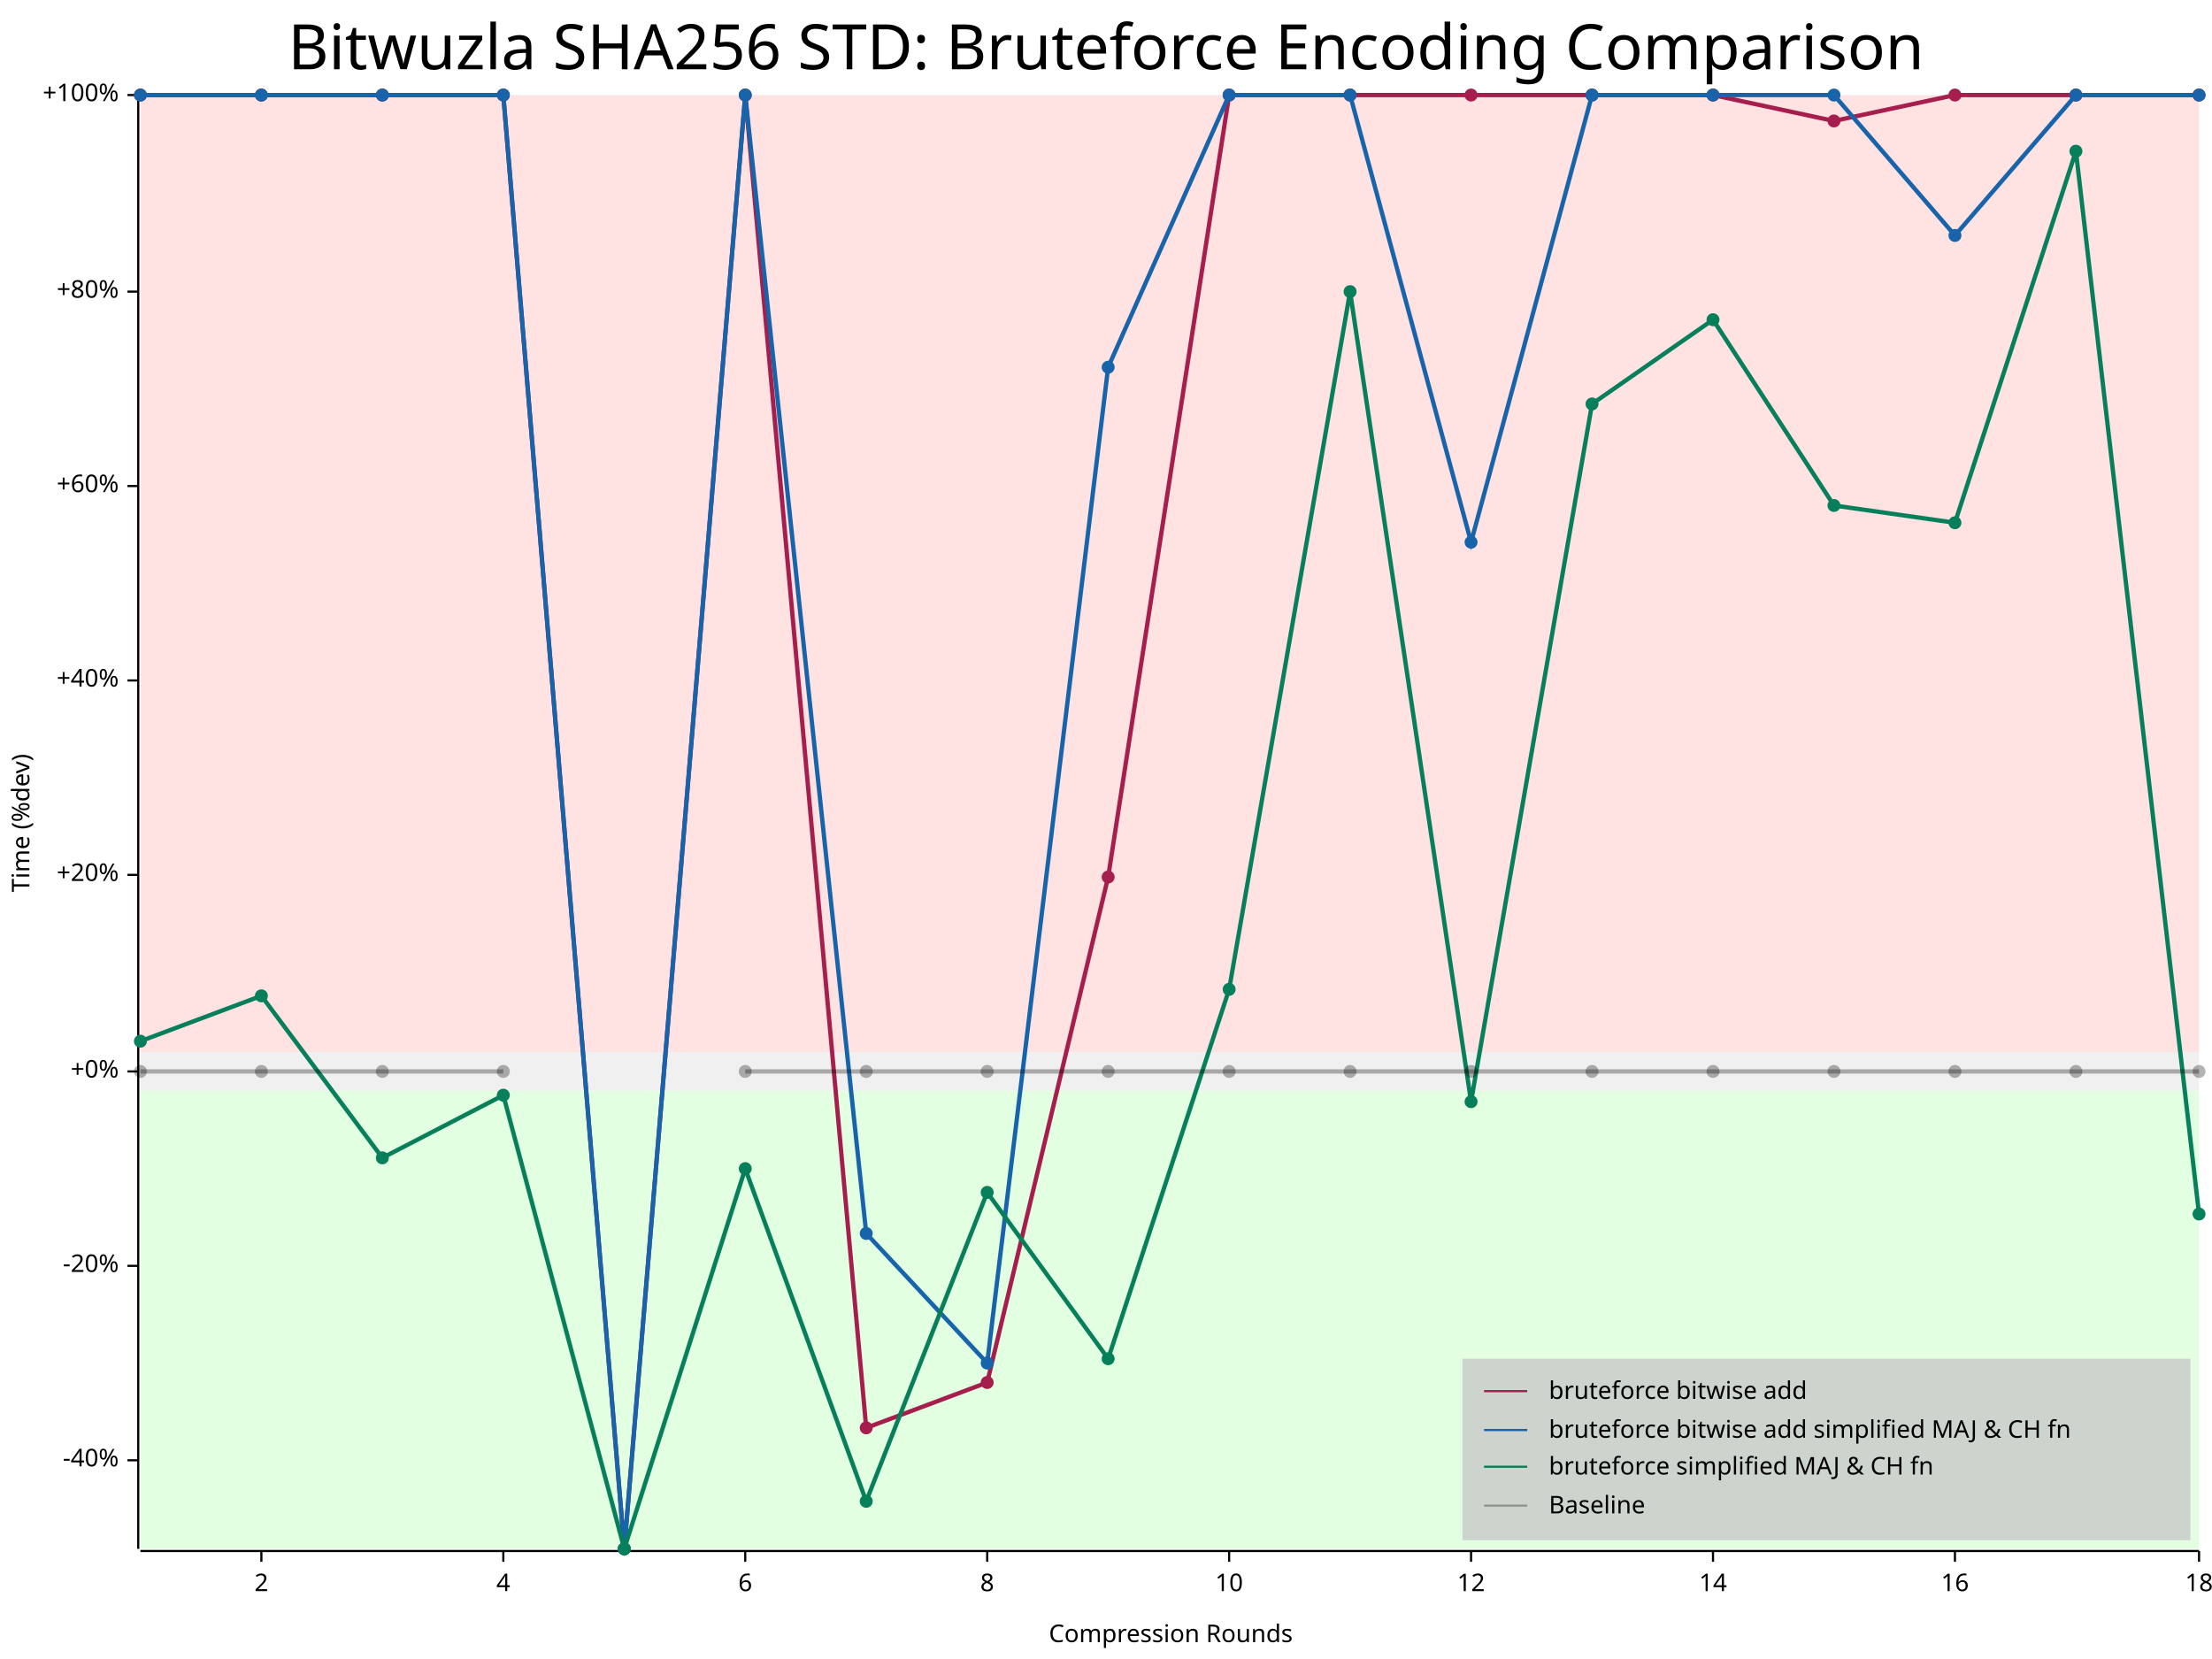
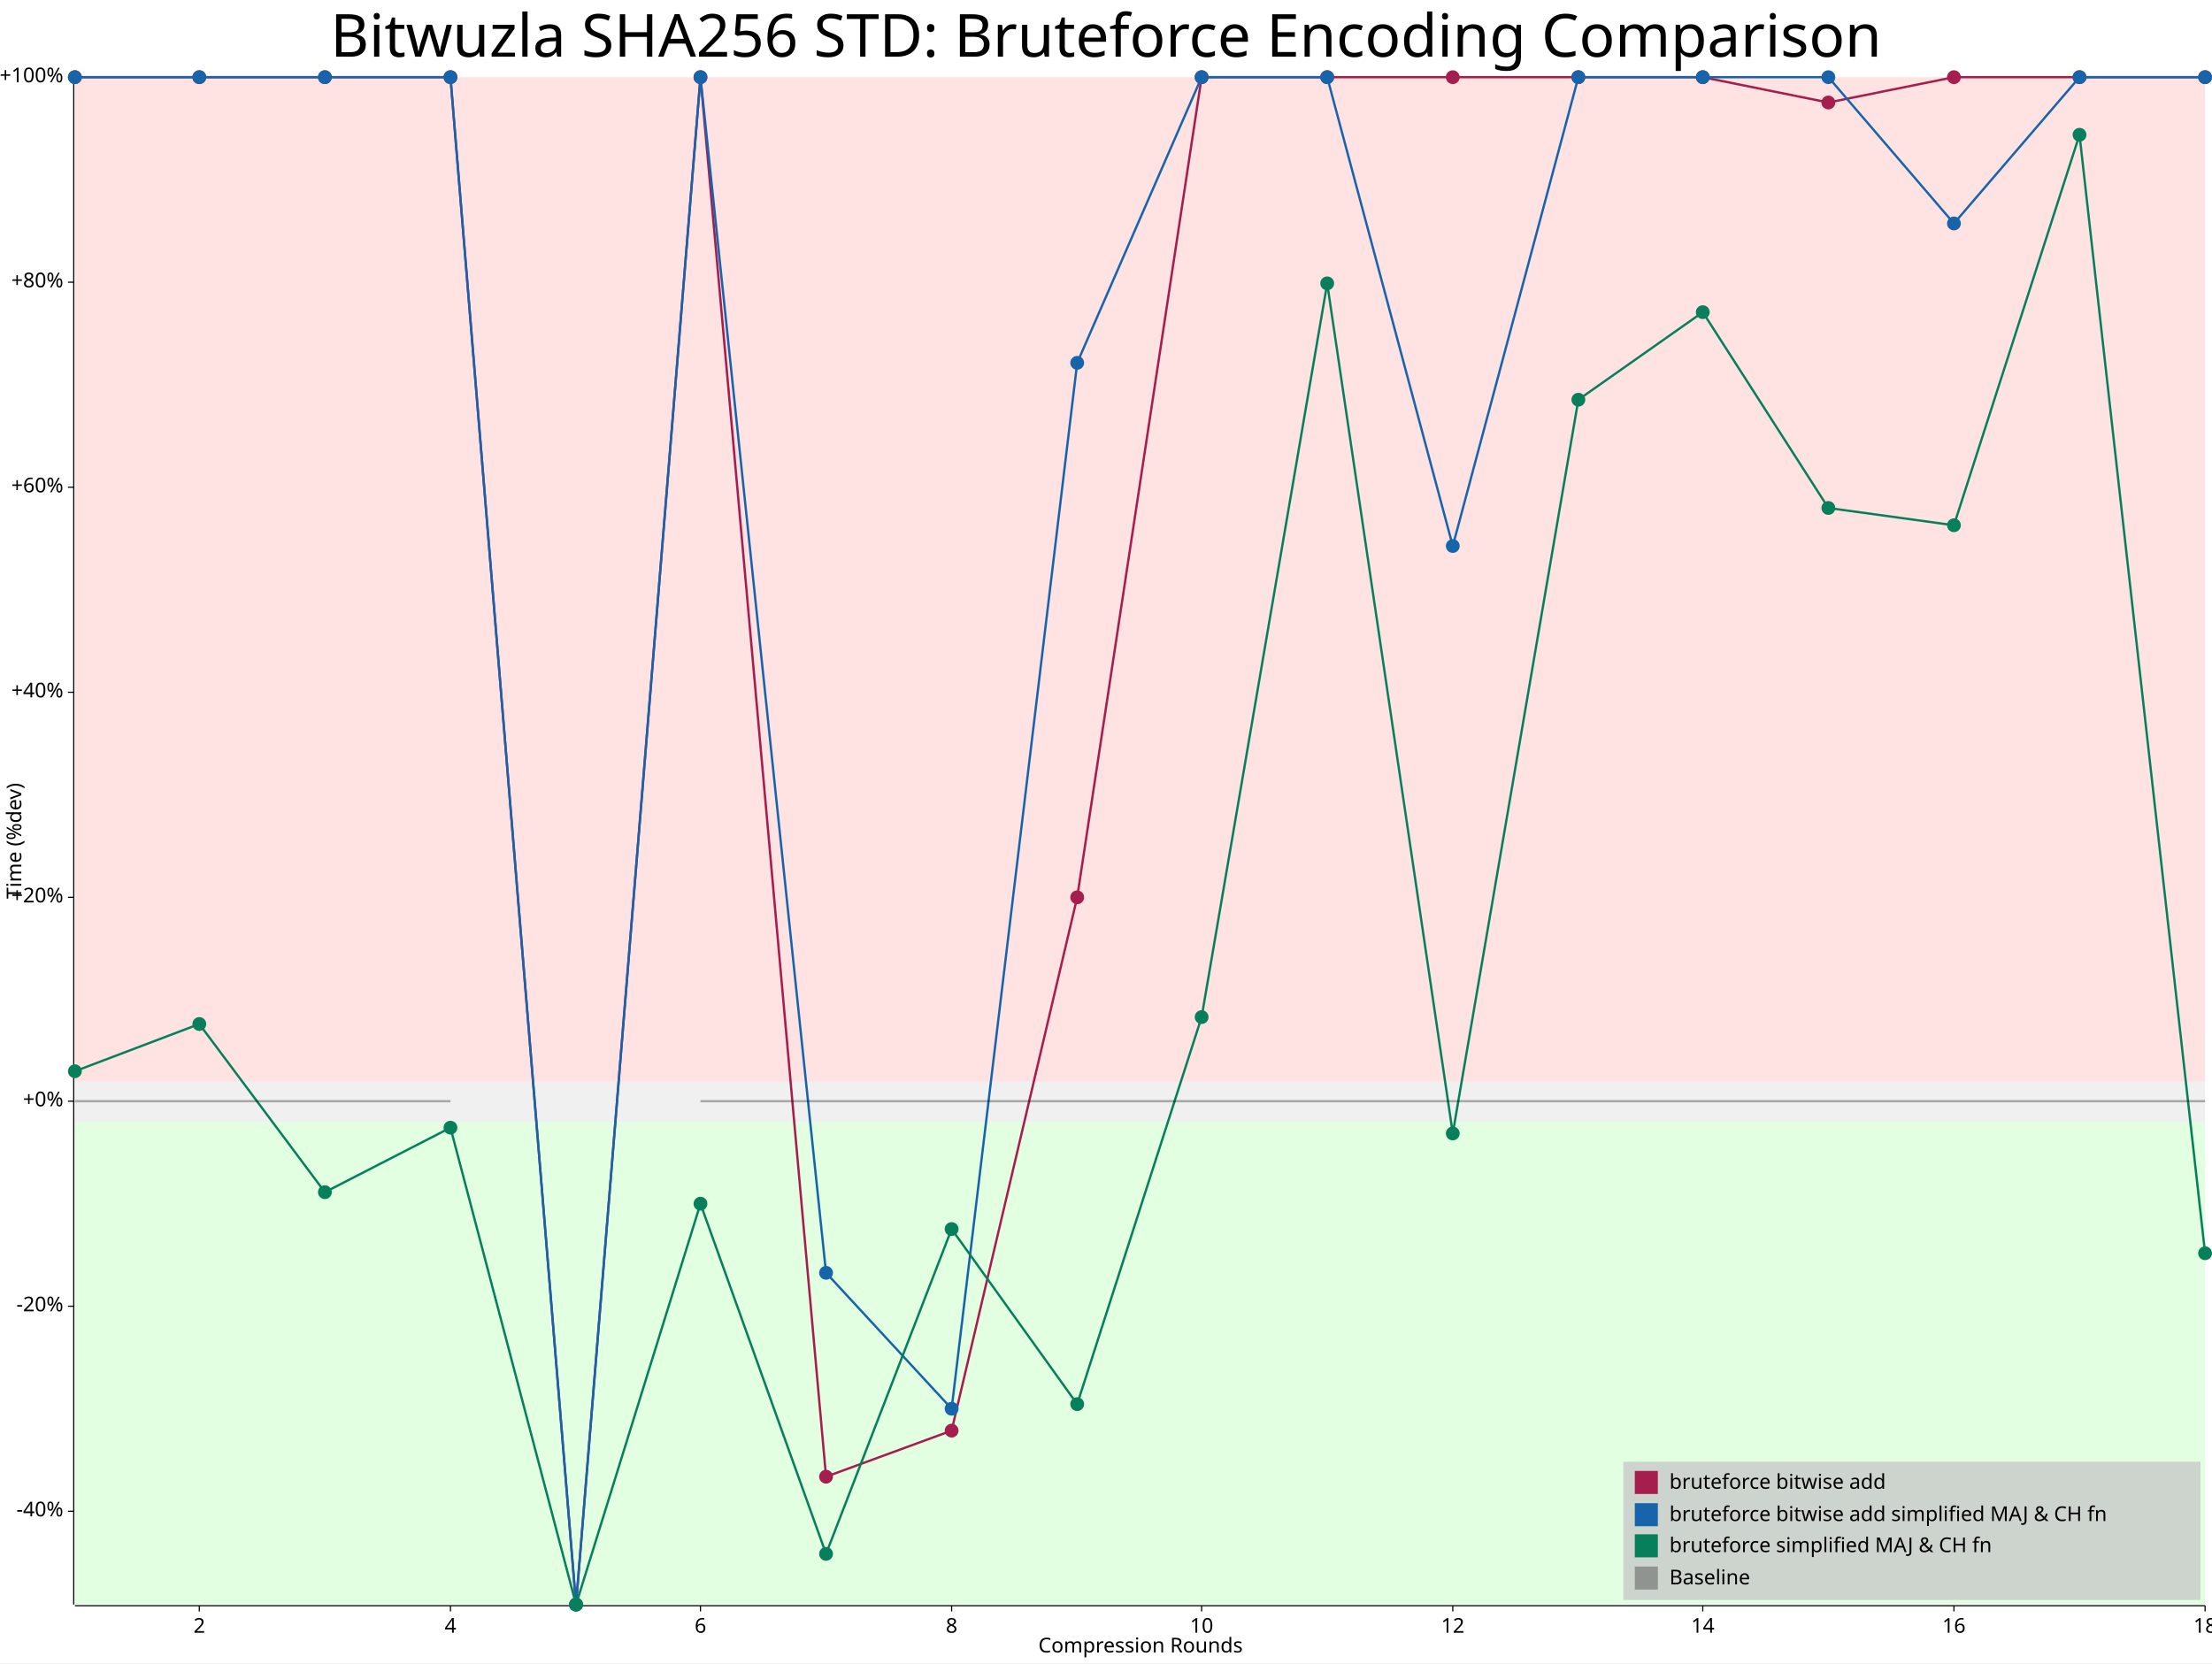
- <svg xmlns="http://www.w3.org/2000/svg" width="1024" height="768" viewBox="0 0 1024 768">
-   <rect x="0" y="0" width="1024" height="768" opacity="1" fill="#FFFFFF" stroke="none" />
-   <text x="512" y="10" dy="0.76em" text-anchor="middle" font-family="noto sans" font-size="29.032" opacity="1" fill="#000000">
+ <svg xmlns="http://www.w3.org/2000/svg" width="1920" height="1444" viewBox="0 0 1920 1444">
+   <rect x="0" y="0" width="1920" height="1444" opacity="1" fill="#FFFFFF" stroke="none" />
+   <text x="960" y="10" dy="0.76em" text-anchor="middle" font-family="noto sans" font-size="51.613" opacity="1" fill="#000000">
Bitwuzla SHA256 STD: Bruteforce Encoding Comparison
</text>
-   <rect x="65" y="505" width="953" height="212" opacity="0.4" fill="#B6FFB6" stroke="none" />
-   <rect x="65" y="487" width="953" height="18" opacity="0.2" fill="#B6B6B6" stroke="none" />
-   <rect x="65" y="44" width="953" height="443" opacity="0.4" fill="#FFB6B6" stroke="none" />
-   <text x="542" y="763" dy="-0.5ex" text-anchor="middle" font-family="noto sans" font-size="11.29" opacity="1" fill="#000000">
+   <rect x="65" y="974" width="1849" height="419" opacity="0.4" fill="#B6FFB6" stroke="none" />
+   <rect x="65" y="939" width="1849" height="35" opacity="0.2" fill="#B6B6B6" stroke="none" />
+   <rect x="65" y="67" width="1849" height="872" opacity="0.4" fill="#FFB6B6" stroke="none" />
+   <text x="990" y="1439" dy="-0.5ex" text-anchor="middle" font-family="noto sans" font-size="17.742" opacity="1" fill="#000000">
Compression Rounds
</text>
-   <polyline fill="none" opacity="1" stroke="#000000" stroke-width="1" points="65,718 1018,718 " />
-   <text x="121" y="728" dy="0.76em" text-anchor="middle" font-family="noto sans" font-size="11.29" opacity="1" fill="#000000">
+   <polyline fill="none" opacity="1" stroke="#000000" stroke-width="1" points="65,1394 1914,1394 " />
+   <text x="173" y="1404" dy="0.76em" text-anchor="middle" font-family="noto sans" font-size="17.742" opacity="1" fill="#000000">
2
</text>
-   <polyline fill="none" opacity="1" stroke="#000000" stroke-width="1" points="121,718 121,723 " />
-   <text x="233" y="728" dy="0.76em" text-anchor="middle" font-family="noto sans" font-size="11.29" opacity="1" fill="#000000">
+   <polyline fill="none" opacity="1" stroke="#000000" stroke-width="1" points="173,1394 173,1399 " />
+   <text x="391" y="1404" dy="0.76em" text-anchor="middle" font-family="noto sans" font-size="17.742" opacity="1" fill="#000000">
4
</text>
-   <polyline fill="none" opacity="1" stroke="#000000" stroke-width="1" points="233,718 233,723 " />
-   <text x="345" y="728" dy="0.76em" text-anchor="middle" font-family="noto sans" font-size="11.29" opacity="1" fill="#000000">
+   <polyline fill="none" opacity="1" stroke="#000000" stroke-width="1" points="391,1394 391,1399 " />
+   <text x="608" y="1404" dy="0.76em" text-anchor="middle" font-family="noto sans" font-size="17.742" opacity="1" fill="#000000">
6
</text>
-   <polyline fill="none" opacity="1" stroke="#000000" stroke-width="1" points="345,718 345,723 " />
-   <text x="457" y="728" dy="0.76em" text-anchor="middle" font-family="noto sans" font-size="11.29" opacity="1" fill="#000000">
+   <polyline fill="none" opacity="1" stroke="#000000" stroke-width="1" points="608,1394 608,1399 " />
+   <text x="826" y="1404" dy="0.76em" text-anchor="middle" font-family="noto sans" font-size="17.742" opacity="1" fill="#000000">
8
</text>
-   <polyline fill="none" opacity="1" stroke="#000000" stroke-width="1" points="457,718 457,723 " />
-   <text x="569" y="728" dy="0.76em" text-anchor="middle" font-family="noto sans" font-size="11.29" opacity="1" fill="#000000">
+   <polyline fill="none" opacity="1" stroke="#000000" stroke-width="1" points="826,1394 826,1399 " />
+   <text x="1043" y="1404" dy="0.76em" text-anchor="middle" font-family="noto sans" font-size="17.742" opacity="1" fill="#000000">
10
</text>
-   <polyline fill="none" opacity="1" stroke="#000000" stroke-width="1" points="569,718 569,723 " />
-   <text x="681" y="728" dy="0.76em" text-anchor="middle" font-family="noto sans" font-size="11.29" opacity="1" fill="#000000">
+   <polyline fill="none" opacity="1" stroke="#000000" stroke-width="1" points="1043,1394 1043,1399 " />
+   <text x="1261" y="1404" dy="0.76em" text-anchor="middle" font-family="noto sans" font-size="17.742" opacity="1" fill="#000000">
12
</text>
-   <polyline fill="none" opacity="1" stroke="#000000" stroke-width="1" points="681,718 681,723 " />
-   <text x="793" y="728" dy="0.76em" text-anchor="middle" font-family="noto sans" font-size="11.29" opacity="1" fill="#000000">
+   <polyline fill="none" opacity="1" stroke="#000000" stroke-width="1" points="1261,1394 1261,1399 " />
+   <text x="1478" y="1404" dy="0.76em" text-anchor="middle" font-family="noto sans" font-size="17.742" opacity="1" fill="#000000">
14
</text>
-   <polyline fill="none" opacity="1" stroke="#000000" stroke-width="1" points="793,718 793,723 " />
-   <text x="905" y="728" dy="0.76em" text-anchor="middle" font-family="noto sans" font-size="11.29" opacity="1" fill="#000000">
+   <polyline fill="none" opacity="1" stroke="#000000" stroke-width="1" points="1478,1394 1478,1399 " />
+   <text x="1696" y="1404" dy="0.76em" text-anchor="middle" font-family="noto sans" font-size="17.742" opacity="1" fill="#000000">
16
</text>
-   <polyline fill="none" opacity="1" stroke="#000000" stroke-width="1" points="905,718 905,723 " />
-   <text x="1018" y="728" dy="0.76em" text-anchor="middle" font-family="noto sans" font-size="11.29" opacity="1" fill="#000000">
+   <polyline fill="none" opacity="1" stroke="#000000" stroke-width="1" points="1696,1394 1696,1399 " />
+   <text x="1914" y="1404" dy="0.76em" text-anchor="middle" font-family="noto sans" font-size="17.742" opacity="1" fill="#000000">
18
</text>
-   <polyline fill="none" opacity="1" stroke="#000000" stroke-width="1" points="1018,718 1018,723 " />
-   <text x="5" y="381" dy="0.76em" text-anchor="middle" font-family="noto sans" font-size="11.29" opacity="1" fill="#000000" transform="rotate(270, 5, 381)">
+   <polyline fill="none" opacity="1" stroke="#000000" stroke-width="1" points="1914,1394 1914,1399 " />
+   <text x="5" y="730" dy="0.76em" text-anchor="middle" font-family="noto sans" font-size="17.742" opacity="1" fill="#000000" transform="rotate(270, 5, 730)">
Time (%dev)
</text>
-   <polyline fill="none" opacity="1" stroke="#000000" stroke-width="1" points="64,44 64,717 " />
-   <text x="55" y="676" dy="0.5ex" text-anchor="end" font-family="noto sans" font-size="11.29" opacity="1" fill="#000000">
+   <polyline fill="none" opacity="1" stroke="#000000" stroke-width="1" points="64,67 64,1393 " />
+   <text x="55" y="1312" dy="0.5ex" text-anchor="end" font-family="noto sans" font-size="17.742" opacity="1" fill="#000000">
-40%
</text>
-   <polyline fill="none" opacity="1" stroke="#000000" stroke-width="1" points="59,676 64,676 " />
-   <text x="55" y="586" dy="0.5ex" text-anchor="end" font-family="noto sans" font-size="11.29" opacity="1" fill="#000000">
+   <polyline fill="none" opacity="1" stroke="#000000" stroke-width="1" points="59,1312 64,1312 " />
+   <text x="55" y="1134" dy="0.5ex" text-anchor="end" font-family="noto sans" font-size="17.742" opacity="1" fill="#000000">
-20%
</text>
-   <polyline fill="none" opacity="1" stroke="#000000" stroke-width="1" points="59,586 64,586 " />
-   <text x="55" y="496" dy="0.5ex" text-anchor="end" font-family="noto sans" font-size="11.29" opacity="1" fill="#000000">
+   <polyline fill="none" opacity="1" stroke="#000000" stroke-width="1" points="59,1134 64,1134 " />
+   <text x="55" y="956" dy="0.5ex" text-anchor="end" font-family="noto sans" font-size="17.742" opacity="1" fill="#000000">
+0%
</text>
-   <polyline fill="none" opacity="1" stroke="#000000" stroke-width="1" points="59,496 64,496 " />
-   <text x="55" y="405" dy="0.5ex" text-anchor="end" font-family="noto sans" font-size="11.29" opacity="1" fill="#000000">
+   <polyline fill="none" opacity="1" stroke="#000000" stroke-width="1" points="59,956 64,956 " />
+   <text x="55" y="779" dy="0.5ex" text-anchor="end" font-family="noto sans" font-size="17.742" opacity="1" fill="#000000">
+20%
</text>
-   <polyline fill="none" opacity="1" stroke="#000000" stroke-width="1" points="59,405 64,405 " />
-   <text x="55" y="315" dy="0.5ex" text-anchor="end" font-family="noto sans" font-size="11.29" opacity="1" fill="#000000">
+   <polyline fill="none" opacity="1" stroke="#000000" stroke-width="1" points="59,779 64,779 " />
+   <text x="55" y="601" dy="0.5ex" text-anchor="end" font-family="noto sans" font-size="17.742" opacity="1" fill="#000000">
+40%
</text>
-   <polyline fill="none" opacity="1" stroke="#000000" stroke-width="1" points="59,315 64,315 " />
-   <text x="55" y="225" dy="0.5ex" text-anchor="end" font-family="noto sans" font-size="11.29" opacity="1" fill="#000000">
+   <polyline fill="none" opacity="1" stroke="#000000" stroke-width="1" points="59,601 64,601 " />
+   <text x="55" y="423" dy="0.5ex" text-anchor="end" font-family="noto sans" font-size="17.742" opacity="1" fill="#000000">
+60%
</text>
-   <polyline fill="none" opacity="1" stroke="#000000" stroke-width="1" points="59,225 64,225 " />
-   <text x="55" y="135" dy="0.5ex" text-anchor="end" font-family="noto sans" font-size="11.29" opacity="1" fill="#000000">
+   <polyline fill="none" opacity="1" stroke="#000000" stroke-width="1" points="59,423 64,423 " />
+   <text x="55" y="245" dy="0.5ex" text-anchor="end" font-family="noto sans" font-size="17.742" opacity="1" fill="#000000">
+80%
</text>
-   <polyline fill="none" opacity="1" stroke="#000000" stroke-width="1" points="59,135 64,135 " />
-   <text x="55" y="44" dy="0.5ex" text-anchor="end" font-family="noto sans" font-size="11.29" opacity="1" fill="#000000">
+   <polyline fill="none" opacity="1" stroke="#000000" stroke-width="1" points="59,245 64,245 " />
+   <text x="55" y="67" dy="0.5ex" text-anchor="end" font-family="noto sans" font-size="17.742" opacity="1" fill="#000000">
+100%
</text>
-   <polyline fill="none" opacity="1" stroke="#000000" stroke-width="1" points="59,44 64,44 " />
-   <polyline fill="none" opacity="1" stroke="#A61E4D" stroke-width="2" points="65,44 121,44 177,44 233,44 289,717 345,44 401,661 457,640 513,406 569,44 625,44 681,44 737,44 793,44 849,56 905,44 961,44 1018,44 " />
-   <circle cx="65" cy="44" r="3" opacity="1" fill="#A61E4D" stroke="none" stroke-width="1" />
-   <circle cx="121" cy="44" r="3" opacity="1" fill="#A61E4D" stroke="none" stroke-width="1" />
-   <circle cx="177" cy="44" r="3" opacity="1" fill="#A61E4D" stroke="none" stroke-width="1" />
-   <circle cx="233" cy="44" r="3" opacity="1" fill="#A61E4D" stroke="none" stroke-width="1" />
-   <circle cx="289" cy="717" r="3" opacity="1" fill="#A61E4D" stroke="none" stroke-width="1" />
-   <circle cx="345" cy="44" r="3" opacity="1" fill="#A61E4D" stroke="none" stroke-width="1" />
-   <circle cx="401" cy="661" r="3" opacity="1" fill="#A61E4D" stroke="none" stroke-width="1" />
-   <circle cx="457" cy="640" r="3" opacity="1" fill="#A61E4D" stroke="none" stroke-width="1" />
-   <circle cx="513" cy="406" r="3" opacity="1" fill="#A61E4D" stroke="none" stroke-width="1" />
-   <circle cx="569" cy="44" r="3" opacity="1" fill="#A61E4D" stroke="none" stroke-width="1" />
-   <circle cx="625" cy="44" r="3" opacity="1" fill="#A61E4D" stroke="none" stroke-width="1" />
-   <circle cx="681" cy="44" r="3" opacity="1" fill="#A61E4D" stroke="none" stroke-width="1" />
-   <circle cx="737" cy="44" r="3" opacity="1" fill="#A61E4D" stroke="none" stroke-width="1" />
-   <circle cx="793" cy="44" r="3" opacity="1" fill="#A61E4D" stroke="none" stroke-width="1" />
-   <circle cx="849" cy="56" r="3" opacity="1" fill="#A61E4D" stroke="none" stroke-width="1" />
-   <circle cx="905" cy="44" r="3" opacity="1" fill="#A61E4D" stroke="none" stroke-width="1" />
-   <circle cx="961" cy="44" r="3" opacity="1" fill="#A61E4D" stroke="none" stroke-width="1" />
-   <circle cx="1018" cy="44" r="3" opacity="1" fill="#A61E4D" stroke="none" stroke-width="1" />
-   <polyline fill="none" opacity="1" stroke="#1864AB" stroke-width="2" points="65,44 121,44 177,44 233,44 289,717 345,44 401,571 457,631 513,170 569,44 625,44 681,251 737,44 793,44 849,44 905,109 961,44 1018,44 " />
-   <circle cx="65" cy="44" r="3" opacity="1" fill="#1864AB" stroke="none" stroke-width="1" />
-   <circle cx="121" cy="44" r="3" opacity="1" fill="#1864AB" stroke="none" stroke-width="1" />
-   <circle cx="177" cy="44" r="3" opacity="1" fill="#1864AB" stroke="none" stroke-width="1" />
-   <circle cx="233" cy="44" r="3" opacity="1" fill="#1864AB" stroke="none" stroke-width="1" />
-   <circle cx="289" cy="717" r="3" opacity="1" fill="#1864AB" stroke="none" stroke-width="1" />
-   <circle cx="345" cy="44" r="3" opacity="1" fill="#1864AB" stroke="none" stroke-width="1" />
-   <circle cx="401" cy="571" r="3" opacity="1" fill="#1864AB" stroke="none" stroke-width="1" />
-   <circle cx="457" cy="631" r="3" opacity="1" fill="#1864AB" stroke="none" stroke-width="1" />
-   <circle cx="513" cy="170" r="3" opacity="1" fill="#1864AB" stroke="none" stroke-width="1" />
-   <circle cx="569" cy="44" r="3" opacity="1" fill="#1864AB" stroke="none" stroke-width="1" />
-   <circle cx="625" cy="44" r="3" opacity="1" fill="#1864AB" stroke="none" stroke-width="1" />
-   <circle cx="681" cy="251" r="3" opacity="1" fill="#1864AB" stroke="none" stroke-width="1" />
-   <circle cx="737" cy="44" r="3" opacity="1" fill="#1864AB" stroke="none" stroke-width="1" />
-   <circle cx="793" cy="44" r="3" opacity="1" fill="#1864AB" stroke="none" stroke-width="1" />
-   <circle cx="849" cy="44" r="3" opacity="1" fill="#1864AB" stroke="none" stroke-width="1" />
-   <circle cx="905" cy="109" r="3" opacity="1" fill="#1864AB" stroke="none" stroke-width="1" />
-   <circle cx="961" cy="44" r="3" opacity="1" fill="#1864AB" stroke="none" stroke-width="1" />
-   <circle cx="1018" cy="44" r="3" opacity="1" fill="#1864AB" stroke="none" stroke-width="1" />
-   <polyline fill="none" opacity="1" stroke="#087F5B" stroke-width="2" points="65,482 121,461 177,536 233,507 289,717 345,541 401,695 457,552 513,629 569,458 625,135 681,510 737,187 793,148 849,234 905,242 961,70 1018,562 " />
-   <circle cx="65" cy="482" r="3" opacity="1" fill="#087F5B" stroke="none" stroke-width="1" />
-   <circle cx="121" cy="461" r="3" opacity="1" fill="#087F5B" stroke="none" stroke-width="1" />
-   <circle cx="177" cy="536" r="3" opacity="1" fill="#087F5B" stroke="none" stroke-width="1" />
-   <circle cx="233" cy="507" r="3" opacity="1" fill="#087F5B" stroke="none" stroke-width="1" />
-   <circle cx="289" cy="717" r="3" opacity="1" fill="#087F5B" stroke="none" stroke-width="1" />
-   <circle cx="345" cy="541" r="3" opacity="1" fill="#087F5B" stroke="none" stroke-width="1" />
-   <circle cx="401" cy="695" r="3" opacity="1" fill="#087F5B" stroke="none" stroke-width="1" />
-   <circle cx="457" cy="552" r="3" opacity="1" fill="#087F5B" stroke="none" stroke-width="1" />
-   <circle cx="513" cy="629" r="3" opacity="1" fill="#087F5B" stroke="none" stroke-width="1" />
-   <circle cx="569" cy="458" r="3" opacity="1" fill="#087F5B" stroke="none" stroke-width="1" />
-   <circle cx="625" cy="135" r="3" opacity="1" fill="#087F5B" stroke="none" stroke-width="1" />
-   <circle cx="681" cy="510" r="3" opacity="1" fill="#087F5B" stroke="none" stroke-width="1" />
-   <circle cx="737" cy="187" r="3" opacity="1" fill="#087F5B" stroke="none" stroke-width="1" />
-   <circle cx="793" cy="148" r="3" opacity="1" fill="#087F5B" stroke="none" stroke-width="1" />
-   <circle cx="849" cy="234" r="3" opacity="1" fill="#087F5B" stroke="none" stroke-width="1" />
-   <circle cx="905" cy="242" r="3" opacity="1" fill="#087F5B" stroke="none" stroke-width="1" />
-   <circle cx="961" cy="70" r="3" opacity="1" fill="#087F5B" stroke="none" stroke-width="1" />
-   <circle cx="1018" cy="562" r="3" opacity="1" fill="#087F5B" stroke="none" stroke-width="1" />
-   <polyline fill="none" opacity="0.3" stroke="#000000" stroke-width="2" points="65,496 121,496 177,496 233,496 " />
-   <circle cx="65" cy="496" r="3" opacity="0.3" fill="#000000" stroke="none" stroke-width="1" />
-   <circle cx="121" cy="496" r="3" opacity="0.3" fill="#000000" stroke="none" stroke-width="1" />
-   <circle cx="177" cy="496" r="3" opacity="0.3" fill="#000000" stroke="none" stroke-width="1" />
-   <circle cx="233" cy="496" r="3" opacity="0.3" fill="#000000" stroke="none" stroke-width="1" />
-   <polyline fill="none" opacity="0.3" stroke="#000000" stroke-width="2" points="345,496 401,496 457,496 513,496 569,496 625,496 681,496 737,496 793,496 849,496 905,496 961,496 1018,496 " />
-   <circle cx="345" cy="496" r="3" opacity="0.3" fill="#000000" stroke="none" stroke-width="1" />
-   <circle cx="401" cy="496" r="3" opacity="0.3" fill="#000000" stroke="none" stroke-width="1" />
-   <circle cx="457" cy="496" r="3" opacity="0.3" fill="#000000" stroke="none" stroke-width="1" />
-   <circle cx="513" cy="496" r="3" opacity="0.3" fill="#000000" stroke="none" stroke-width="1" />
-   <circle cx="569" cy="496" r="3" opacity="0.3" fill="#000000" stroke="none" stroke-width="1" />
-   <circle cx="625" cy="496" r="3" opacity="0.3" fill="#000000" stroke="none" stroke-width="1" />
-   <circle cx="681" cy="496" r="3" opacity="0.3" fill="#000000" stroke="none" stroke-width="1" />
-   <circle cx="737" cy="496" r="3" opacity="0.3" fill="#000000" stroke="none" stroke-width="1" />
-   <circle cx="793" cy="496" r="3" opacity="0.3" fill="#000000" stroke="none" stroke-width="1" />
-   <circle cx="849" cy="496" r="3" opacity="0.3" fill="#000000" stroke="none" stroke-width="1" />
-   <circle cx="905" cy="496" r="3" opacity="0.3" fill="#000000" stroke="none" stroke-width="1" />
-   <circle cx="961" cy="496" r="3" opacity="0.3" fill="#000000" stroke="none" stroke-width="1" />
-   <circle cx="1018" cy="496" r="3" opacity="0.3" fill="#000000" stroke="none" stroke-width="1" />
-   <rect x="677" y="629" width="337" height="84" opacity="0.8" fill="#C8C8C8" stroke="none" />
-   <text x="717" y="639" dy="0.76em" text-anchor="start" font-family="noto sans" font-size="11.29" opacity="1" fill="#000000">
+   <polyline fill="none" opacity="1" stroke="#000000" stroke-width="1" points="59,67 64,67 " />
+   <polyline fill="none" opacity="1" stroke="#A61E4D" stroke-width="2" points="65,67 173,67 282,67 391,67 500,1393 608,67 717,1282 826,1242 935,779 1043,67 1152,67 1261,67 1370,67 1478,67 1587,89 1696,67 1805,67 1914,67 " />
+   <circle cx="65" cy="67" r="6" opacity="1" fill="#A61E4D" stroke="none" stroke-width="1" />
+   <circle cx="173" cy="67" r="6" opacity="1" fill="#A61E4D" stroke="none" stroke-width="1" />
+   <circle cx="282" cy="67" r="6" opacity="1" fill="#A61E4D" stroke="none" stroke-width="1" />
+   <circle cx="391" cy="67" r="6" opacity="1" fill="#A61E4D" stroke="none" stroke-width="1" />
+   <circle cx="500" cy="1393" r="6" opacity="1" fill="#A61E4D" stroke="none" stroke-width="1" />
+   <circle cx="608" cy="67" r="6" opacity="1" fill="#A61E4D" stroke="none" stroke-width="1" />
+   <circle cx="717" cy="1282" r="6" opacity="1" fill="#A61E4D" stroke="none" stroke-width="1" />
+   <circle cx="826" cy="1242" r="6" opacity="1" fill="#A61E4D" stroke="none" stroke-width="1" />
+   <circle cx="935" cy="779" r="6" opacity="1" fill="#A61E4D" stroke="none" stroke-width="1" />
+   <circle cx="1043" cy="67" r="6" opacity="1" fill="#A61E4D" stroke="none" stroke-width="1" />
+   <circle cx="1152" cy="67" r="6" opacity="1" fill="#A61E4D" stroke="none" stroke-width="1" />
+   <circle cx="1261" cy="67" r="6" opacity="1" fill="#A61E4D" stroke="none" stroke-width="1" />
+   <circle cx="1370" cy="67" r="6" opacity="1" fill="#A61E4D" stroke="none" stroke-width="1" />
+   <circle cx="1478" cy="67" r="6" opacity="1" fill="#A61E4D" stroke="none" stroke-width="1" />
+   <circle cx="1587" cy="89" r="6" opacity="1" fill="#A61E4D" stroke="none" stroke-width="1" />
+   <circle cx="1696" cy="67" r="6" opacity="1" fill="#A61E4D" stroke="none" stroke-width="1" />
+   <circle cx="1805" cy="67" r="6" opacity="1" fill="#A61E4D" stroke="none" stroke-width="1" />
+   <circle cx="1914" cy="67" r="6" opacity="1" fill="#A61E4D" stroke="none" stroke-width="1" />
+   <polyline fill="none" opacity="1" stroke="#1864AB" stroke-width="2" points="65,67 173,67 282,67 391,67 500,1393 608,67 717,1105 826,1223 935,315 1043,67 1152,67 1261,474 1370,67 1478,67 1587,67 1696,194 1805,67 1914,67 " />
+   <circle cx="65" cy="67" r="6" opacity="1" fill="#1864AB" stroke="none" stroke-width="1" />
+   <circle cx="173" cy="67" r="6" opacity="1" fill="#1864AB" stroke="none" stroke-width="1" />
+   <circle cx="282" cy="67" r="6" opacity="1" fill="#1864AB" stroke="none" stroke-width="1" />
+   <circle cx="391" cy="67" r="6" opacity="1" fill="#1864AB" stroke="none" stroke-width="1" />
+   <circle cx="500" cy="1393" r="6" opacity="1" fill="#1864AB" stroke="none" stroke-width="1" />
+   <circle cx="608" cy="67" r="6" opacity="1" fill="#1864AB" stroke="none" stroke-width="1" />
+   <circle cx="717" cy="1105" r="6" opacity="1" fill="#1864AB" stroke="none" stroke-width="1" />
+   <circle cx="826" cy="1223" r="6" opacity="1" fill="#1864AB" stroke="none" stroke-width="1" />
+   <circle cx="935" cy="315" r="6" opacity="1" fill="#1864AB" stroke="none" stroke-width="1" />
+   <circle cx="1043" cy="67" r="6" opacity="1" fill="#1864AB" stroke="none" stroke-width="1" />
+   <circle cx="1152" cy="67" r="6" opacity="1" fill="#1864AB" stroke="none" stroke-width="1" />
+   <circle cx="1261" cy="474" r="6" opacity="1" fill="#1864AB" stroke="none" stroke-width="1" />
+   <circle cx="1370" cy="67" r="6" opacity="1" fill="#1864AB" stroke="none" stroke-width="1" />
+   <circle cx="1478" cy="67" r="6" opacity="1" fill="#1864AB" stroke="none" stroke-width="1" />
+   <circle cx="1587" cy="67" r="6" opacity="1" fill="#1864AB" stroke="none" stroke-width="1" />
+   <circle cx="1696" cy="194" r="6" opacity="1" fill="#1864AB" stroke="none" stroke-width="1" />
+   <circle cx="1805" cy="67" r="6" opacity="1" fill="#1864AB" stroke="none" stroke-width="1" />
+   <circle cx="1914" cy="67" r="6" opacity="1" fill="#1864AB" stroke="none" stroke-width="1" />
+   <polyline fill="none" opacity="1" stroke="#087F5B" stroke-width="2" points="65,930 173,889 282,1035 391,979 500,1393 608,1045 717,1349 826,1067 935,1219 1043,883 1152,246 1261,984 1370,347 1478,271 1587,441 1696,456 1805,117 1914,1088 " />
+   <circle cx="65" cy="930" r="6" opacity="1" fill="#087F5B" stroke="none" stroke-width="1" />
+   <circle cx="173" cy="889" r="6" opacity="1" fill="#087F5B" stroke="none" stroke-width="1" />
+   <circle cx="282" cy="1035" r="6" opacity="1" fill="#087F5B" stroke="none" stroke-width="1" />
+   <circle cx="391" cy="979" r="6" opacity="1" fill="#087F5B" stroke="none" stroke-width="1" />
+   <circle cx="500" cy="1393" r="6" opacity="1" fill="#087F5B" stroke="none" stroke-width="1" />
+   <circle cx="608" cy="1045" r="6" opacity="1" fill="#087F5B" stroke="none" stroke-width="1" />
+   <circle cx="717" cy="1349" r="6" opacity="1" fill="#087F5B" stroke="none" stroke-width="1" />
+   <circle cx="826" cy="1067" r="6" opacity="1" fill="#087F5B" stroke="none" stroke-width="1" />
+   <circle cx="935" cy="1219" r="6" opacity="1" fill="#087F5B" stroke="none" stroke-width="1" />
+   <circle cx="1043" cy="883" r="6" opacity="1" fill="#087F5B" stroke="none" stroke-width="1" />
+   <circle cx="1152" cy="246" r="6" opacity="1" fill="#087F5B" stroke="none" stroke-width="1" />
+   <circle cx="1261" cy="984" r="6" opacity="1" fill="#087F5B" stroke="none" stroke-width="1" />
+   <circle cx="1370" cy="347" r="6" opacity="1" fill="#087F5B" stroke="none" stroke-width="1" />
+   <circle cx="1478" cy="271" r="6" opacity="1" fill="#087F5B" stroke="none" stroke-width="1" />
+   <circle cx="1587" cy="441" r="6" opacity="1" fill="#087F5B" stroke="none" stroke-width="1" />
+   <circle cx="1696" cy="456" r="6" opacity="1" fill="#087F5B" stroke="none" stroke-width="1" />
+   <circle cx="1805" cy="117" r="6" opacity="1" fill="#087F5B" stroke="none" stroke-width="1" />
+   <circle cx="1914" cy="1088" r="6" opacity="1" fill="#087F5B" stroke="none" stroke-width="1" />
+   <polyline fill="none" opacity="0.3" stroke="#000000" stroke-width="2" points="65,956 173,956 282,956 391,956 " />
+   <polyline fill="none" opacity="0.3" stroke="#000000" stroke-width="2" points="608,956 717,956 826,956 935,956 1043,956 1152,956 1261,956 1370,956 1478,956 1587,956 1696,956 1805,956 1914,956 " />
+   <rect x="1409" y="1269" width="501" height="120" opacity="0.8" fill="#C8C8C8" stroke="none" />
+   <text x="1449" y="1279" dy="0.76em" text-anchor="start" font-family="noto sans" font-size="17.742" opacity="1" fill="#000000">
bruteforce bitwise add
</text>
-   <text x="717" y="657" dy="0.76em" text-anchor="start" font-family="noto sans" font-size="11.29" opacity="1" fill="#000000">
+   <text x="1449" y="1307" dy="0.76em" text-anchor="start" font-family="noto sans" font-size="17.742" opacity="1" fill="#000000">
bruteforce bitwise add simplified MAJ &amp; CH fn
</text>
-   <text x="717" y="674" dy="0.76em" text-anchor="start" font-family="noto sans" font-size="11.29" opacity="1" fill="#000000">
+   <text x="1449" y="1334" dy="0.76em" text-anchor="start" font-family="noto sans" font-size="17.742" opacity="1" fill="#000000">
bruteforce simplified MAJ &amp; CH fn
</text>
-   <text x="717" y="692" dy="0.76em" text-anchor="start" font-family="noto sans" font-size="11.29" opacity="1" fill="#000000">
+   <text x="1449" y="1362" dy="0.76em" text-anchor="start" font-family="noto sans" font-size="17.742" opacity="1" fill="#000000">
Baseline
</text>
-   <polyline fill="none" opacity="1" stroke="#A61E4D" stroke-width="1" points="687,644 707,644 " />
-   <polyline fill="none" opacity="1" stroke="#1864AB" stroke-width="1" points="687,662 707,662 " />
-   <polyline fill="none" opacity="1" stroke="#087F5B" stroke-width="1" points="687,679 707,679 " />
-   <polyline fill="none" opacity="0.3" stroke="#000000" stroke-width="1" points="687,697 707,697 " />
+   <rect x="1419" y="1277" width="20" height="20" opacity="1" fill="#A61E4D" stroke="none" />
+   <rect x="1419" y="1305" width="20" height="20" opacity="1" fill="#1864AB" stroke="none" />
+   <rect x="1419" y="1332" width="20" height="20" opacity="1" fill="#087F5B" stroke="none" />
+   <rect x="1419" y="1360" width="20" height="20" opacity="0.3" fill="#000000" stroke="none" />
</svg>
